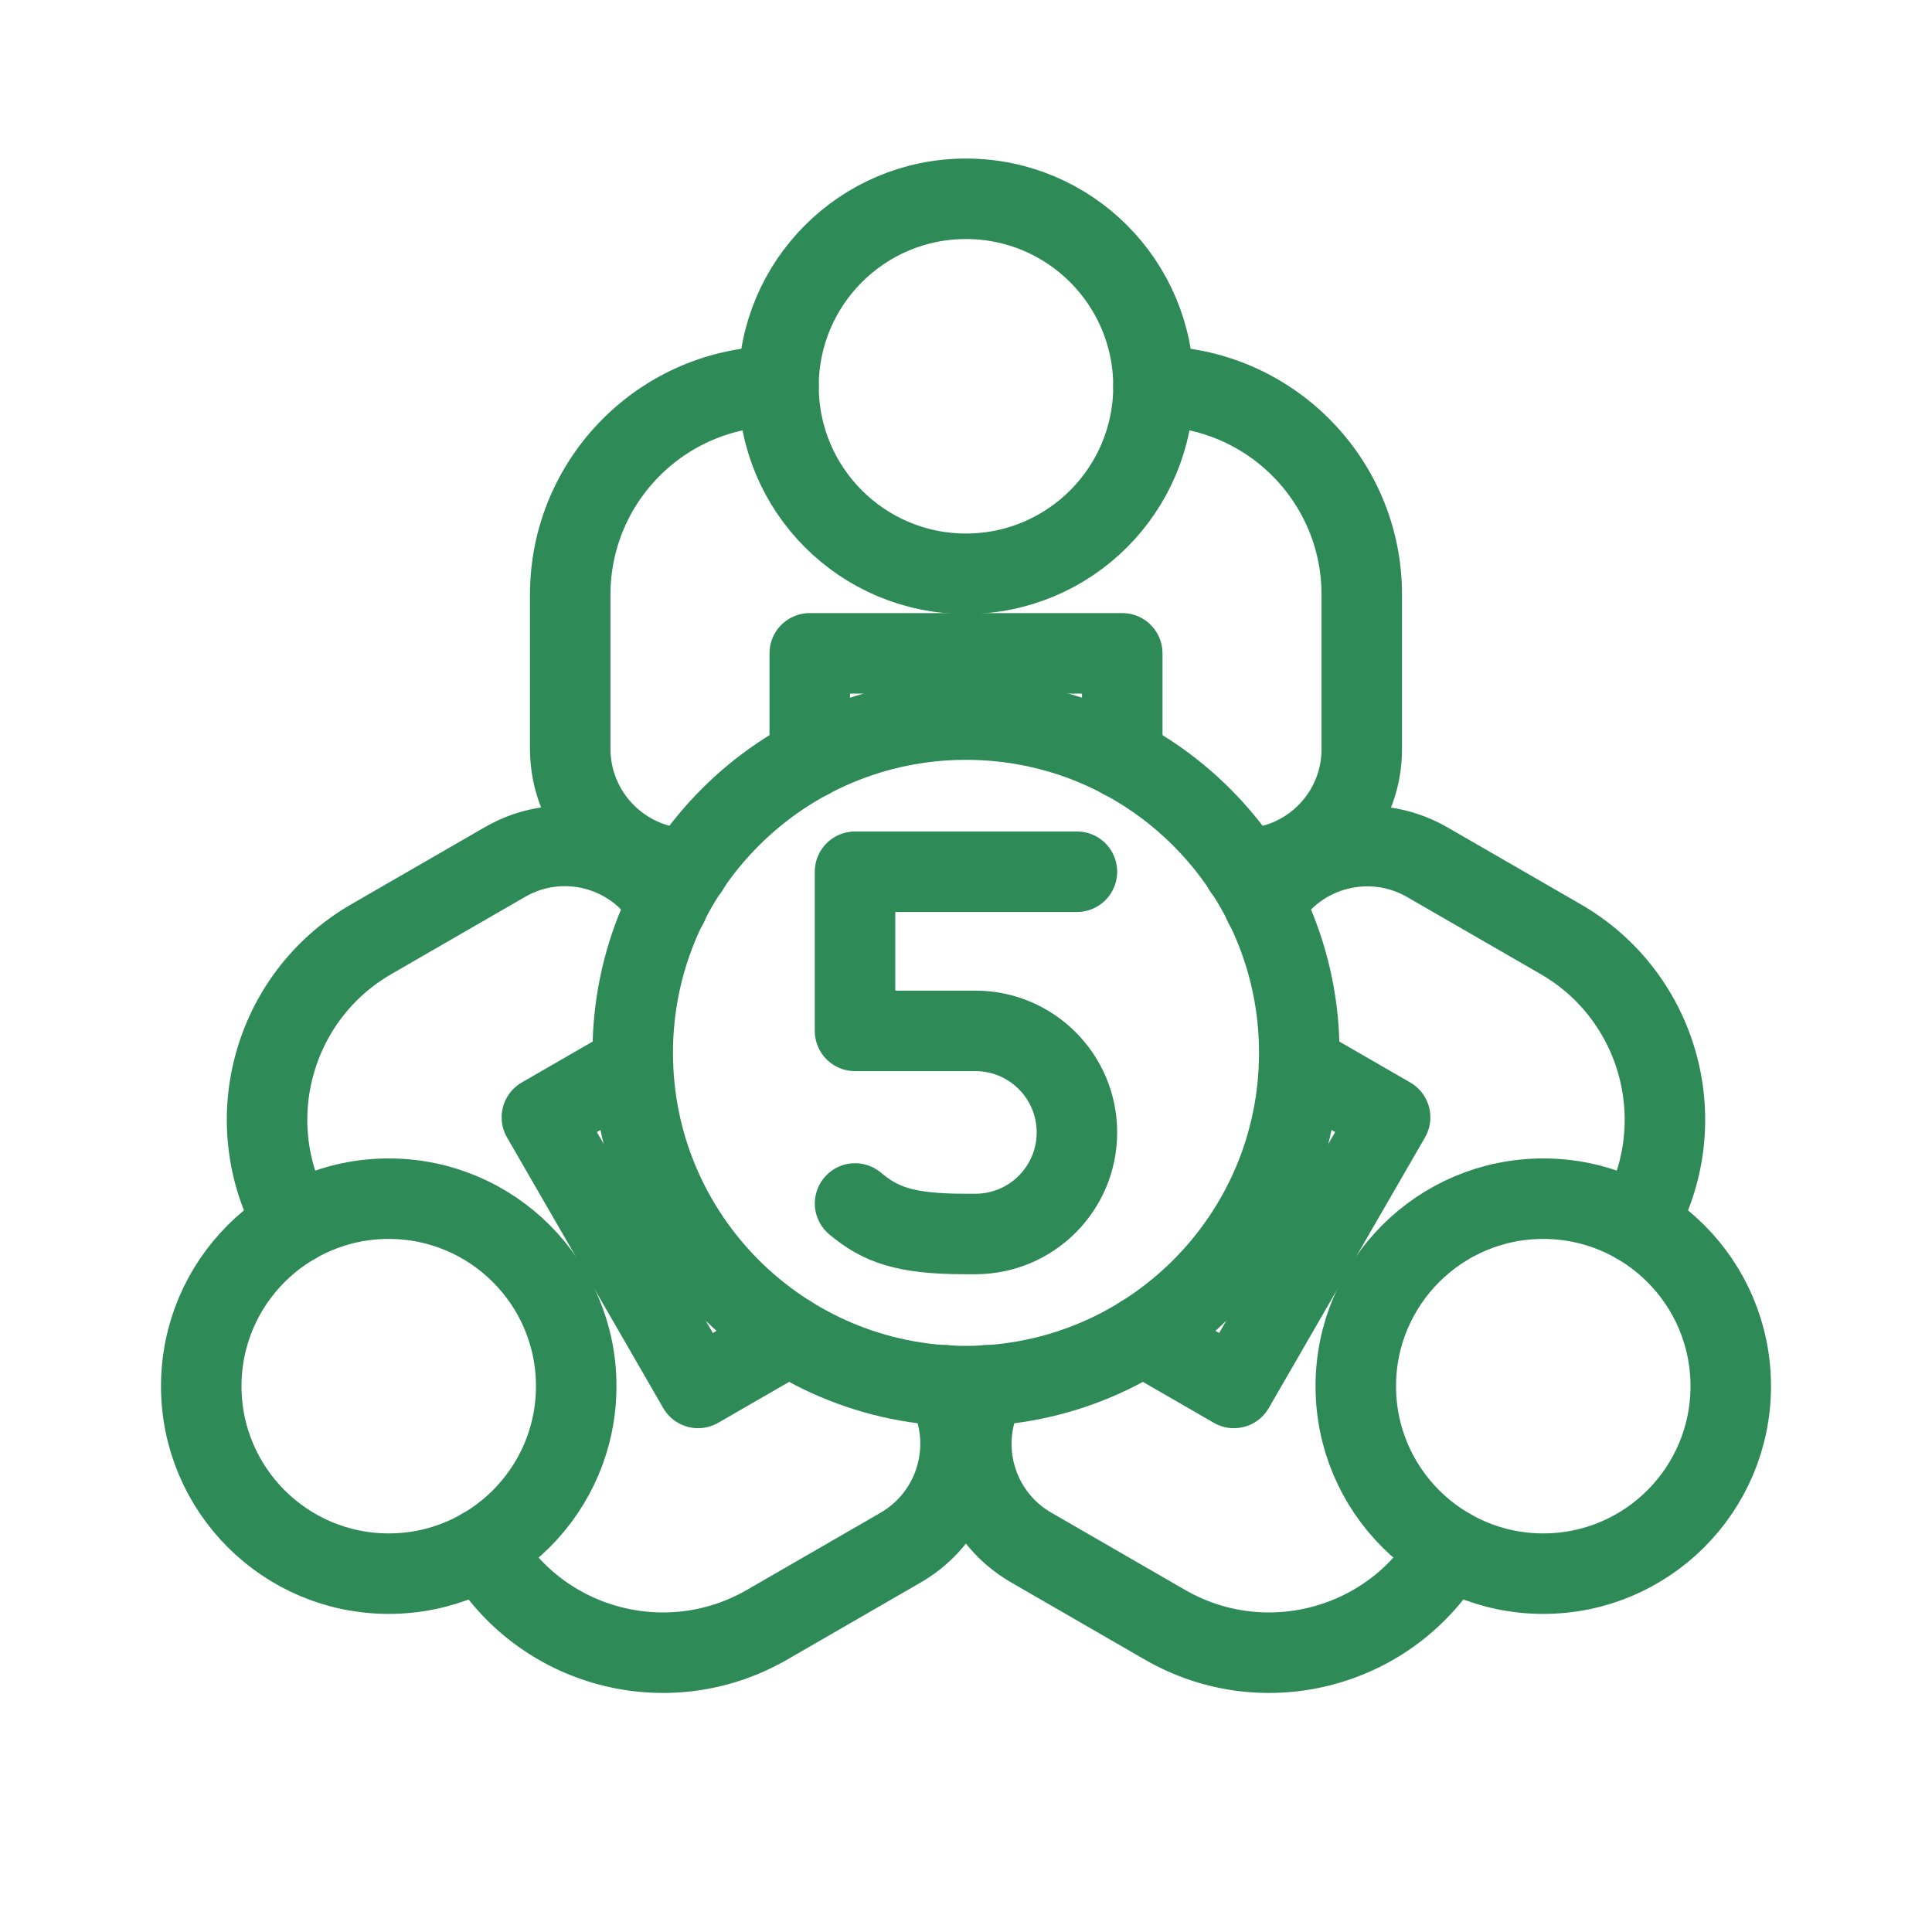
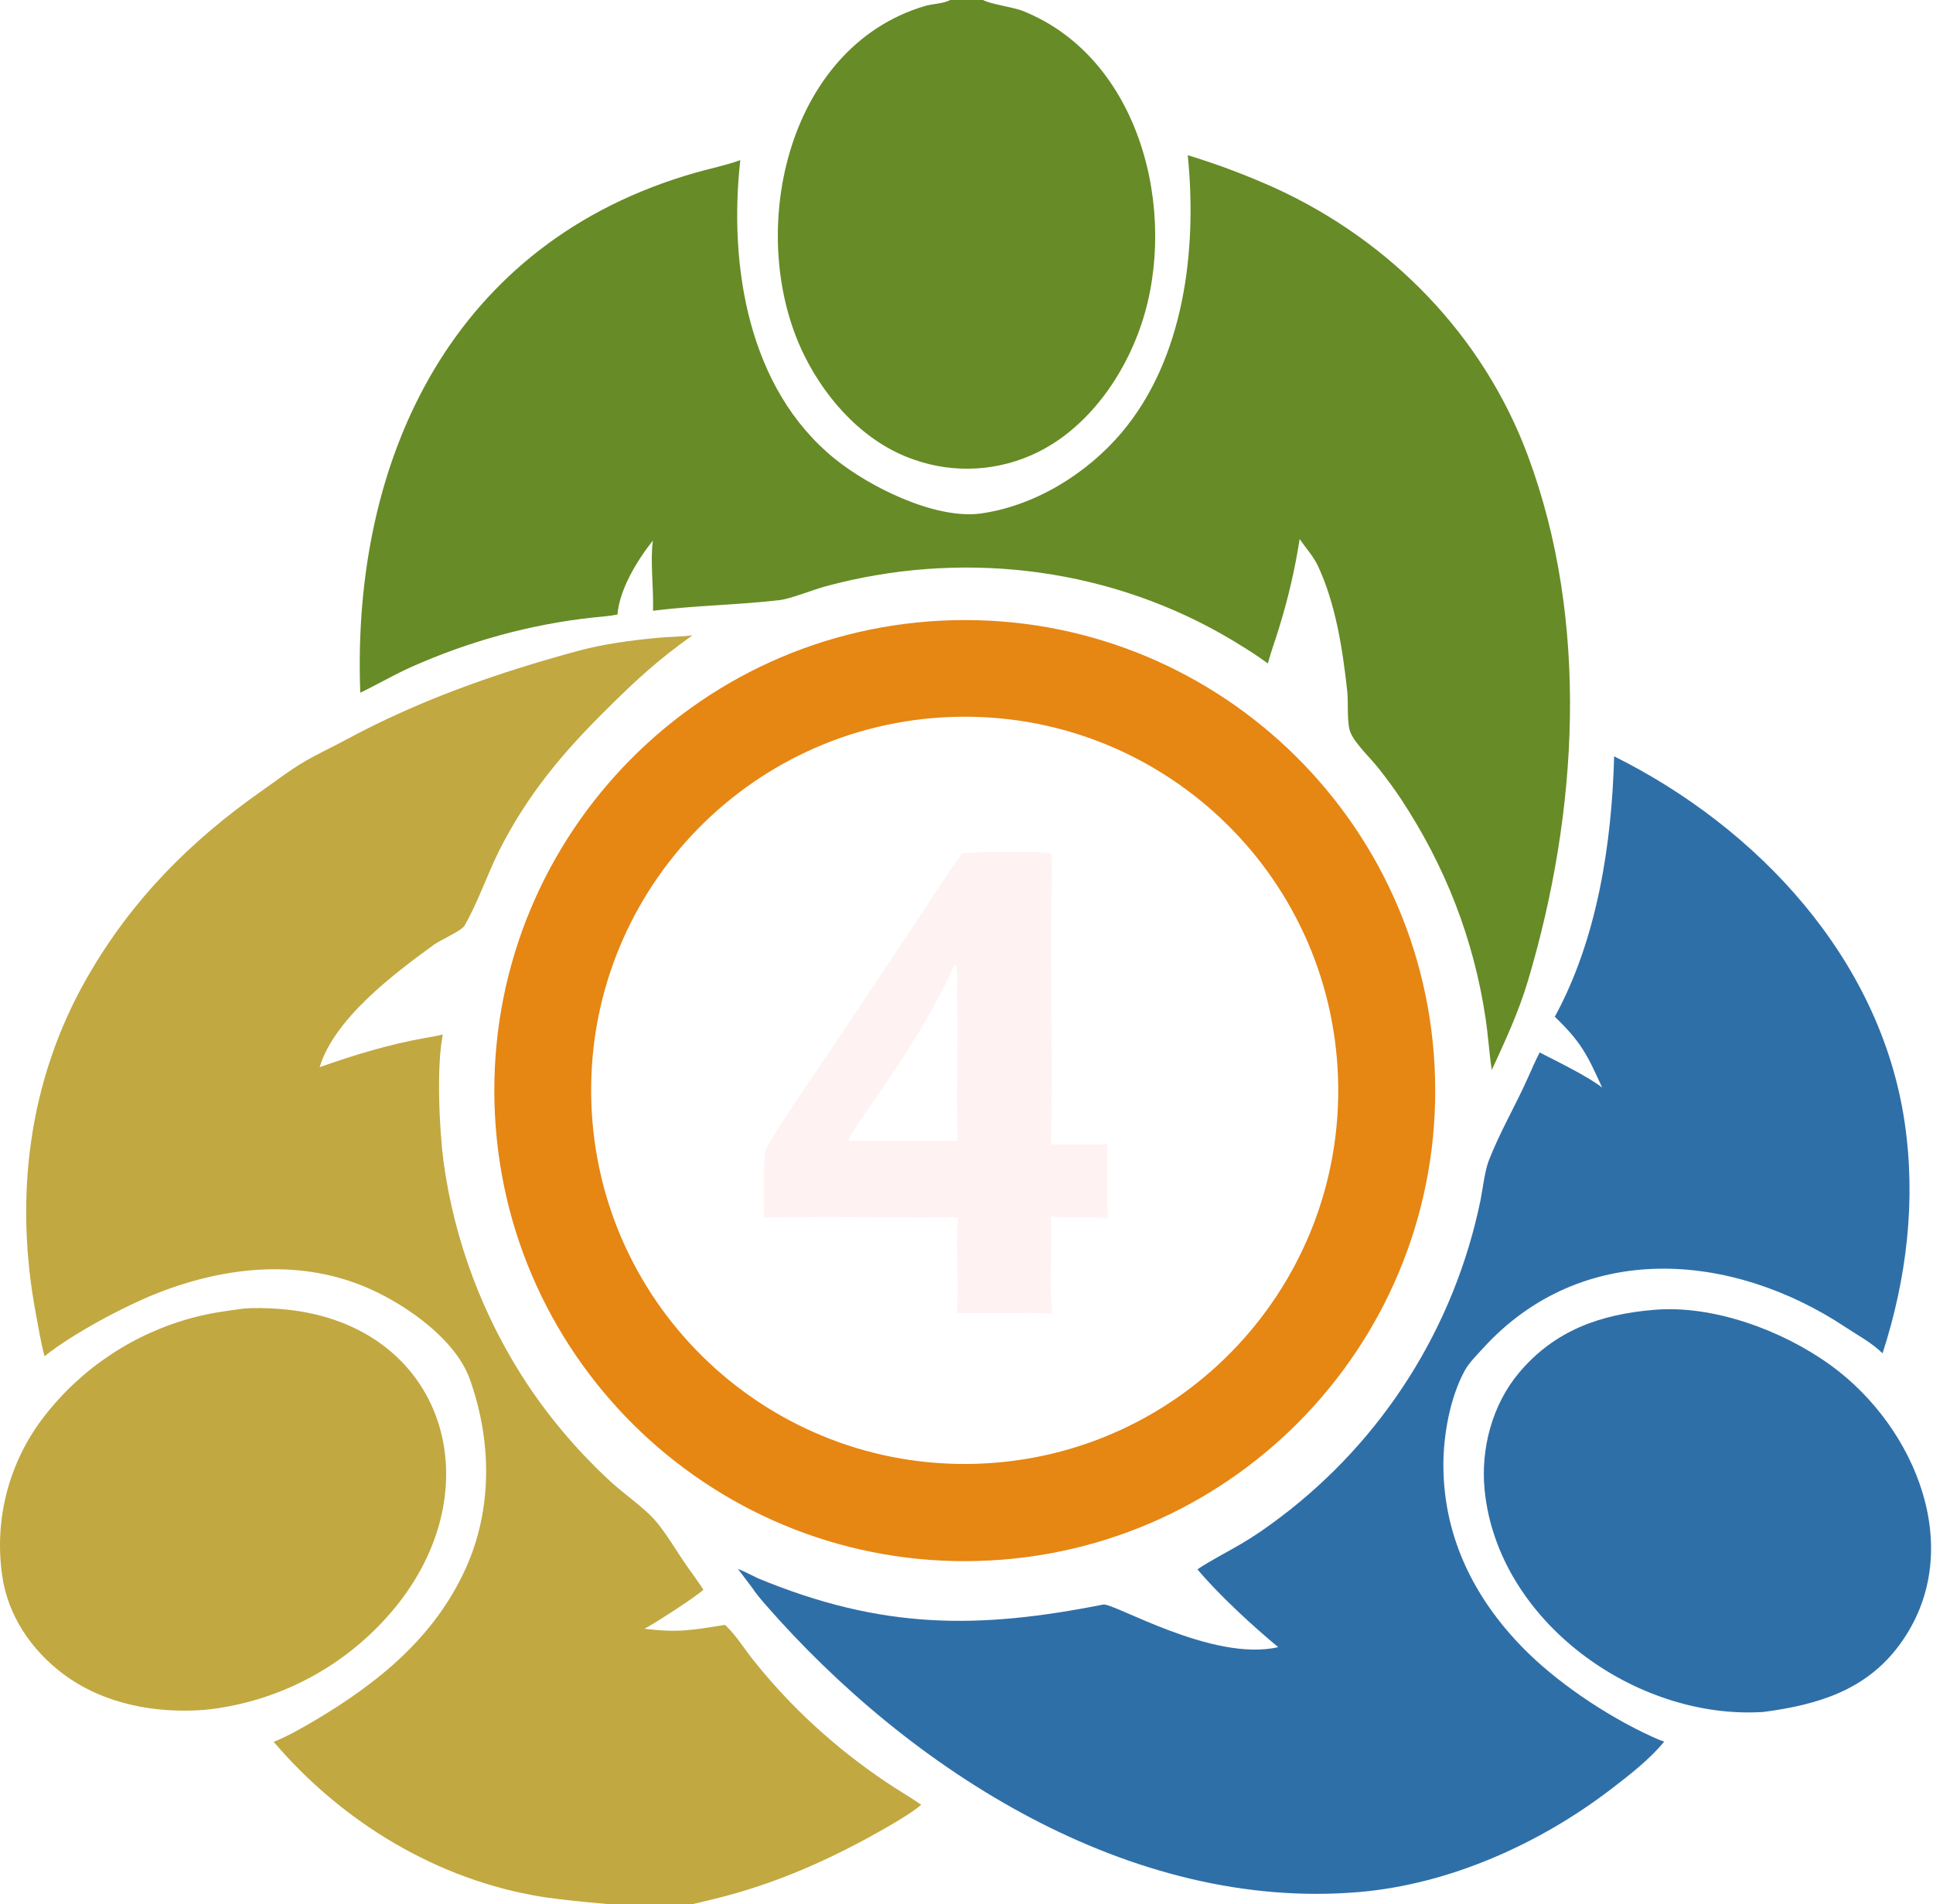
- <svg xmlns="http://www.w3.org/2000/svg" viewBox="0 0 48 48" width="48" height="48">
-   <g fill="none" stroke="#2E8B57" stroke-linecap="round" stroke-linejoin="round" stroke-width="2">
-     <circle cx="24" cy="26.158" r="8.28" />
-     <circle cx="24" cy="9.597" r="4.658" />
-     <path d="M20.108 18.85c.01-.082.01-.165.01-.248v-2.37h7.764v2.37c0 .083 0 .166.01.249" />
-     <path d="M28.658 9.597a5.177 5.177 0 0 1 5.175 5.176v3.83a2.97 2.97 0 0 1-2.94 2.98" />
-     <path d="M17.107 21.583a2.98 2.98 0 0 1-2.94-2.98v-3.83a5.177 5.177 0 0 1 5.175-5.176" />
-     <circle cx="9.658" cy="34.439" r="4.658" />
-     <path d="M19.617 33.183a2 2 0 0 0-.22.115l-2.053 1.185-3.881-6.723 2.053-1.185c.071-.042.143-.083.21-.133" />
-     <path d="M7.329 30.405a5.177 5.177 0 0 1 1.894-7.07l3.317-1.915a2.97 2.97 0 0 1 4.051 1.056" />
-     <path d="M23.485 34.416a2.98 2.98 0 0 1-1.112 4.036l-3.317 1.915a5.177 5.177 0 0 1-7.07-1.894" />
-     <circle cx="38.342" cy="34.439" r="4.658" />
-     <path d="M32.274 26.442c.067.05.139.091.21.133l2.053 1.185-3.881 6.723-2.053-1.185q-.106-.065-.22-.116" />
-     <path d="M36.013 38.473a5.177 5.177 0 0 1-7.07 1.894l-3.316-1.915a2.97 2.97 0 0 1-1.112-4.036" />
-     <path d="M31.409 22.476a2.98 2.98 0 0 1 4.051-1.055l3.317 1.914a5.177 5.177 0 0 1 1.894 7.07" />
-     <path d="M21.244 29.9c.621.52 1.224.758 2.73.758h.26a2.523 2.523 0 0 0 2.522-2.523h0a2.523 2.523 0 0 0-2.523-2.523h-2.99v-3.954h5.513" />
-   </g>
+ <svg xmlns="http://www.w3.org/2000/svg" width="450" height="443" viewBox="0 0 450 443" fill="none">
+   <path d="M221.72 144.36C282.13 142.772 332.41 190.416 334.075 250.825C335.74 311.233 288.16 361.573 227.753 363.313C167.238 365.058 116.788 317.373 115.121 256.858C113.454 196.34 161.202 145.95 221.72 144.36ZM227.338 340.698C275.382 339.173 313.077 298.958 311.492 250.915C309.91 202.872 269.647 165.227 221.607 166.87C173.65 168.51 136.084 208.686 137.666 256.645C139.247 304.605 179.377 342.22 227.338 340.698Z" fill="#E68613" />
+   <path d="M237.484 198.375C239.34 198.381 243.045 198.266 244.695 198.584C244.92 199.245 244.783 207.134 244.76 208.577C244.445 227.797 245.124 247.196 244.655 266.392C249.029 266.302 253.535 266.47 257.86 266.307C257.628 268.647 257.605 281.182 257.923 283.56C253.44 283.012 249.008 283.657 244.669 283.16C244.909 289.56 244.273 299.982 244.903 305.867C242.767 305.485 238.983 305.622 236.682 305.625C232.05 305.647 227.418 305.64 222.786 305.605C223.239 298.555 222.474 290.362 223.02 283.325C210.788 283.55 198.414 283.115 186.167 283.3C183.359 283.342 180.607 283.27 177.792 283.41C178.054 280.527 177.579 268.837 178.307 267.497C181.824 261.032 189.76 249.817 193.753 243.834L212.644 215.51C216.351 209.938 220.19 203.948 224.025 198.514C228.367 198.309 233.11 198.385 237.484 198.375ZM198.407 265.562C206.508 265.555 214.88 265.462 222.964 265.595C222.555 254.305 223.141 242.786 222.806 231.47C222.77 230.251 223.023 225.518 222.597 224.754L222.192 224.595C216.404 237.294 209.514 247.436 201.604 258.872C200.869 259.935 197.542 264.612 197.52 265.417C198.068 265.602 197.879 265.615 198.407 265.562Z" fill="#FEF2F2" />
+   <path d="M276.51 36.126C283.49 38.25 290.325 40.824 296.973 43.833C323.793 56.132 345.285 78.144 355.673 106.03C370.085 144.725 367.375 189.137 355.728 228.205C353.523 235.594 350.488 242.088 347.283 249.052C346.685 245.132 346.443 241.031 345.833 236.959C343.055 218.453 336.448 201.594 326.15 185.965C324.528 183.505 322.848 181.284 321.015 178.93C319.223 176.627 315.478 173.111 314.398 170.51C313.488 168.315 313.93 163.503 313.638 160.871C312.565 151.165 310.988 140.689 306.835 131.767C305.753 129.446 303.975 127.546 302.56 125.449C301.503 132.245 299.96 138.958 297.948 145.535C297.055 148.561 295.98 151.366 295.145 154.418C292.27 152.256 287.395 149.261 284.228 147.476C256.245 131.707 223.039 128.122 192.232 136.458C189.175 137.284 184.113 139.379 181.332 139.699C171.652 140.812 161.726 140.919 152.022 142.151C152.192 136.878 151.333 130.701 151.988 125.814C148.352 130.394 144.243 137.095 143.735 143.037C141.965 143.401 140.019 143.516 138.219 143.709C123.501 145.283 109.127 149.266 95.616 155.303C91.661 157.071 87.829 159.334 83.873 161.228C81.786 106.323 105.609 56.169 162.032 40.16C165.263 39.243 168.82 38.508 171.967 37.399L172.338 37.266C169.598 61.876 174.177 90.527 194.406 106.841C202.446 113.326 217.433 120.787 228.031 119.558C240.705 117.878 252.958 110.334 261.093 100.716C275.753 83.383 278.708 58.057 276.51 36.126Z" fill="#678B26" />
+   <path d="M375.768 176.039C409.193 192.655 437.725 223.142 443.38 261.1C446.09 279.28 443.903 297.575 438.255 314.985C435.633 312.437 432.633 310.897 429.715 308.957C403.09 291.272 368.173 288.58 345.185 313.875C343.74 315.465 342.05 317.11 340.965 319.047C337.503 325.445 335.97 334.205 336.02 341.35C336.135 358.375 343.7 372.975 355.75 384.747C363.873 392.68 375.863 400.522 386.465 405.037C386.62 405.102 387.268 405.295 387.435 405.345C384.128 409.43 379.228 413.225 375.02 416.447C358.44 429.142 337.433 438.592 316.353 440.38C263.16 444.892 211.988 412.17 178.212 373.492C177.353 372.51 175.885 370.777 175.227 369.722L171.778 365.145C173.278 365.752 174.935 366.612 176.409 367.335C205.47 379.367 227.844 379.202 256.828 373.462C259.23 372.987 282.325 386.897 297.57 383.377C291.745 378.572 283.61 371.082 278.765 365.265C281.775 363.24 285.5 361.352 288.698 359.48C292.173 357.447 294.74 355.645 298.003 353.19C322.05 335.05 338.648 308.755 344.683 279.242C345.15 276.835 345.678 272.537 346.523 270.315C349.088 263.572 352.905 257.187 355.82 250.577C356.648 248.702 357.493 246.779 358.43 244.961C362.36 246.987 369.815 250.602 372.983 253.147C369.435 245.334 368.063 242.539 361.955 236.65C371.84 218.53 375.225 196.396 375.768 176.039Z" fill="#2F6FA8" />
+   <path d="M56.6 304.585C59.318 304.357 62.029 304.45 64.743 304.635C102.58 307.232 115.397 344.857 92.412 373.63C81.374 387.382 65.294 396.145 47.755 397.967C36.157 398.867 24.083 396.655 14.63 389.555C7.266 384.022 1.819 375.975 0.513 366.75C-1.404 353.612 2.101 340.257 10.223 329.755C19.004 318.382 31.31 310.242 45.213 306.61C49.166 305.575 52.552 305.145 56.6 304.585Z" fill="#C1A841" />
+   <path d="M385.143 304.857C398.813 303.725 414.913 309.585 426.25 317.817C446.01 332.165 458.17 361.23 442.163 382.892C434.398 393.4 423.198 396.802 410.53 398.46C380.82 400.415 348.61 377.337 345.613 346.752C344.678 337.215 347.38 326.947 353.608 319.537C361.955 309.6 372.605 305.905 385.143 304.857Z" fill="#2F6FA8" />
+   <path d="M36.878 300.885C29.125 303.908 16.953 310.39 10.362 315.668C9.516 312.508 8.952 309.003 8.346 305.77C3.286 278.773 6.545 251.478 20.318 227.466C30.63 209.49 44.302 195.71 61.201 183.889C64.431 181.629 67.512 179.219 70.99 177.198C74.073 175.407 77.401 173.874 80.52 172.187C97.653 162.921 115.916 156.538 134.673 151.47C140.572 149.876 146.968 149.04 153.049 148.458C155.784 148.197 158.443 148.238 161.205 147.865C152.973 153.751 148.12 158.241 140.999 165.307C130.878 175.348 122.879 184.878 116.329 197.741C113.551 203.198 111.187 210.233 108.122 215.474C107.383 216.736 101.918 219.026 100.613 220.183C91.403 226.87 77.792 237.215 74.411 248.384C82.454 245.558 90.576 243.069 98.971 241.59C100.306 241.354 101.782 241.113 103.086 240.775C101.583 248.19 102.267 262.75 103.242 270.295C105.785 288.933 112.51 306.753 122.916 322.423C128.514 330.765 135.093 338.403 142.513 345.175C145.438 347.808 149.698 350.798 152.234 353.563C154.761 356.318 157.569 361.155 159.803 364.35C160.916 365.943 162.784 368.468 163.749 370.018C161.91 371.725 152.533 377.778 150.031 379.103C157.92 380.038 160.959 379.445 168.78 378.195L169.025 378.425C171.293 380.57 173.224 383.685 175.192 386.168C184.011 397.293 194.502 406.878 206.287 414.788C208.991 416.603 211.761 418.208 214.46 420.053C212.617 421.688 208.999 423.82 206.797 425.105C193.175 432.965 180.22 438.587 166.22 442C151.22 445.5 159.22 444.5 145.72 443.5C132.22 442.5 126.156 441.483 126.156 441.483C101.965 437.605 79.76 424.235 63.708 405.413C66.588 404.32 70.682 401.998 73.442 400.355C88.082 391.653 101.055 381.138 108.323 365.268C114.718 351.303 114.487 335.318 109.371 321.005C106.097 311.845 94.898 303.95 86.266 300.068C70.365 292.913 52.776 294.683 36.878 300.885Z" fill="#C1A841" />
+   <path d="M221.227 0H228.87C230.126 0.853 236.018 1.724 237.933 2.478C265.488 13.33 274.403 49.273 265.755 75.346C261.64 87.753 253.093 99.578 241.613 105.233C232.626 109.687 222.22 110.316 212.762 106.976C201.511 103.115 192.583 93.503 187.266 82.783C173.484 54.999 182.694 11.084 215.3 1.405C217.02 0.894 219.684 0.847 221.227 0Z" fill="#678B26" />
</svg>
